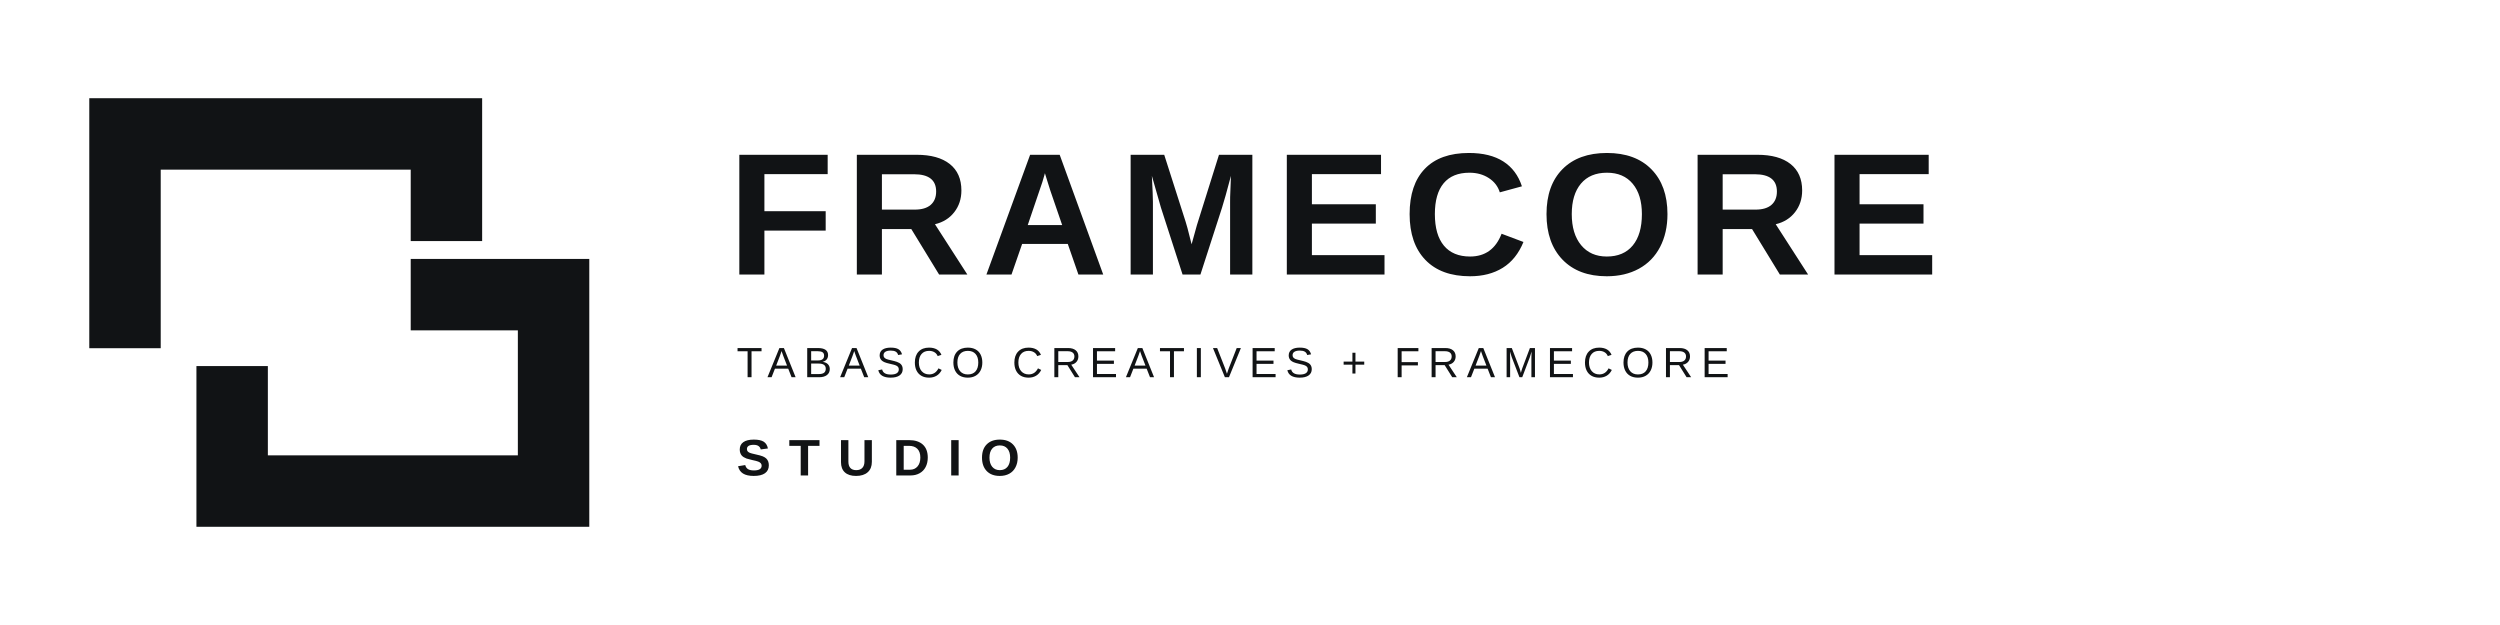
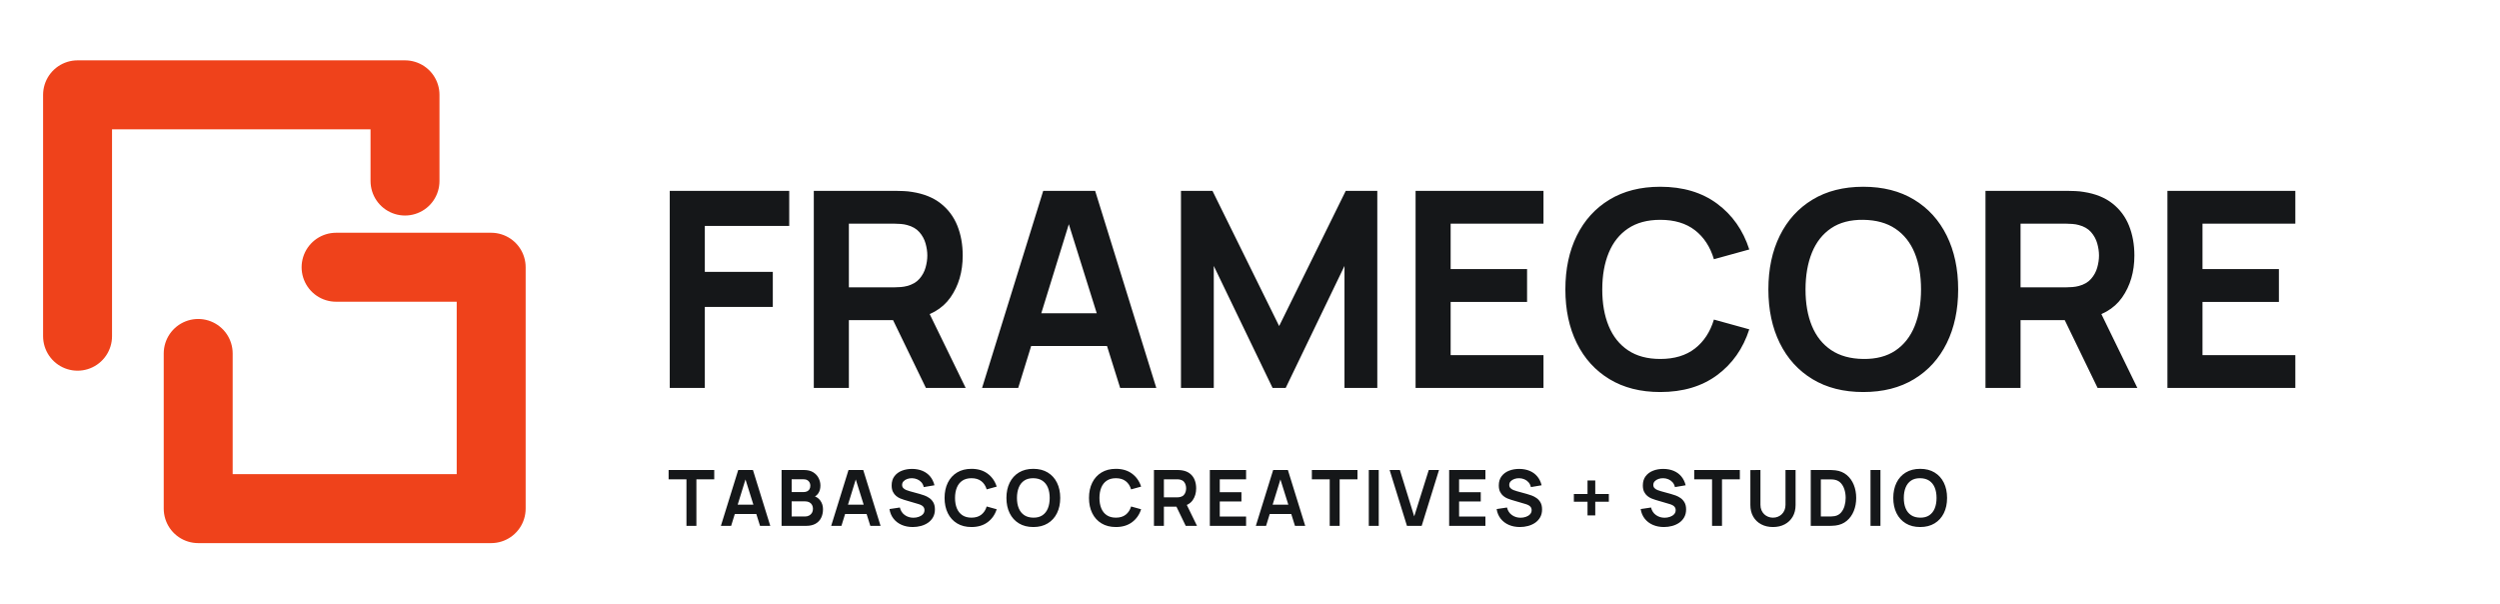
- <svg xmlns="http://www.w3.org/2000/svg" viewBox="0 0 1120 280" role="img" aria-labelledby="title">
-   <g transform="translate(24 12)" fill="#111315">
-     <path d="M16 32H192V96H160V64H48V144H16Z M64 152H96V192H208V136H160V104H240V224H64Z" />
+ <svg xmlns="http://www.w3.org/2000/svg" viewBox="0 0 1160 280" role="img">
+   <g transform="translate(4 12)">
+     <path fill="none" stroke="#EF421B" stroke-width="32" stroke-linecap="round" stroke-linejoin="round" d="M32 144V32H184V72 M88 152V224H224V112H152" />
  </g>
-   <g fill="#111315" font-family="Arial, Helvetica, sans-serif">
-     <text x="326" y="123" font-size="78" font-weight="700" letter-spacing="5">FRAMECORE</text>
-     <text x="330" y="169" font-size="19" letter-spacing="3.6">TABASCO CREATIVES + FRAMECORE</text>
-     <text x="330" y="213" font-size="23" font-weight="700" letter-spacing="8">STUDIO</text>
-   </g>
+   <path fill="#151719" d="M310.89 180.0V88.56H366.347V104.837H327.167V126.141H358.727V142.419H327.167V180.0Z M377.755 180.0V88.56H415.951Q417.284 88.56 419.467 88.655Q421.65 88.751 423.423 89.068Q431.482 90.317 436.689 94.415Q441.896 98.514 444.386 104.726Q446.875 110.938 446.875 118.553Q446.875 129.904 441.192 137.998Q435.509 146.091 423.571 148.007L416.501 148.546H394.033V180.0ZM429.794 180.0 411.76 142.789 428.439 139.36 448.251 180.0ZM394.033 133.317H415.252Q416.565 133.317 418.144 133.19Q419.724 133.063 421.073 132.692Q424.714 131.735 426.759 129.404Q428.804 127.073 429.627 124.162Q430.45 121.252 430.45 118.553Q430.45 115.855 429.627 112.944Q428.804 110.034 426.759 107.703Q424.714 105.372 421.073 104.414Q419.724 104.038 418.144 103.914Q416.565 103.79 415.252 103.79H394.033Z M455.861 180.0 484.245 88.56H508.354L536.739 180.0H519.964L494.447 98.657H497.792L472.635 180.0ZM472.286 160.559V145.35H520.419V160.559Z M548.189 180.0V88.56H562.816L593.761 151.287L624.675 88.56H639.323V179.989H624.093V123.39L596.799 180.0H590.713L563.419 123.39V180.0Z M657.092 180.0V88.56H716.465V103.79H673.369V124.861H708.845V140.09H673.369V164.77H716.465V180.0Z M770.672 181.905Q756.962 181.905 747.093 175.925Q737.224 169.946 731.924 159.214Q726.624 148.483 726.624 134.28Q726.624 120.077 731.924 109.346Q737.224 98.614 747.093 92.635Q756.962 86.655 770.672 86.655Q786.442 86.655 797.065 94.51Q807.688 102.366 811.99 115.749L795.575 120.278Q792.992 111.642 786.767 106.822Q780.541 102.001 770.672 102.001Q761.719 102.001 755.745 106.002Q749.77 110.002 746.765 117.259Q743.759 124.517 743.749 134.28Q743.738 144.043 746.744 151.298Q749.749 158.553 755.734 162.556Q761.719 166.559 770.672 166.559Q780.541 166.559 786.767 161.707Q792.992 156.854 795.575 148.282L811.99 152.811Q807.688 166.194 797.065 174.05Q786.442 181.905 770.672 181.905Z M864.906 181.905Q851.196 181.905 841.327 175.925Q831.458 169.946 826.158 159.214Q820.858 148.483 820.858 134.28Q820.858 120.077 826.158 109.346Q831.458 98.614 841.327 92.635Q851.196 86.655 864.906 86.655Q878.617 86.655 888.486 92.635Q898.355 98.614 903.655 109.346Q908.954 120.077 908.954 134.28Q908.954 148.483 903.655 159.214Q898.355 169.946 888.486 175.925Q878.617 181.905 864.906 181.905ZM864.906 166.559Q873.86 166.675 879.81 162.672Q885.761 158.669 888.737 151.356Q891.714 144.043 891.714 134.28Q891.714 124.517 888.737 117.318Q885.761 110.118 879.81 106.118Q873.86 102.117 864.906 102.001Q855.953 101.885 850.008 105.885Q844.063 109.886 841.086 117.201Q838.11 124.517 838.099 134.28Q838.088 144.043 841.065 151.24Q844.042 158.436 849.997 162.439Q855.953 166.443 864.906 166.559Z M921.633 180.0V88.56H959.828Q961.162 88.56 963.345 88.655Q965.528 88.751 967.3 89.068Q975.359 90.317 980.566 94.415Q985.773 98.514 988.263 104.726Q990.753 110.938 990.753 118.553Q990.753 129.904 985.07 137.998Q979.386 146.091 967.448 148.007L960.379 148.546H937.91V180.0ZM973.671 180.0 955.637 142.789 972.317 139.36 992.129 180.0ZM937.91 133.317H959.13Q960.442 133.317 962.022 133.19Q963.601 133.063 964.951 132.692Q968.591 131.735 970.636 129.404Q972.682 127.073 973.505 124.162Q974.327 121.252 974.327 118.553Q974.327 115.855 973.505 112.944Q972.682 110.034 970.636 107.703Q968.591 105.372 964.951 104.414Q963.601 104.038 962.022 103.914Q960.442 103.79 959.13 103.79H937.91Z M1006.088 180.0V88.56H1065.461V103.79H1022.365V124.861H1057.841V140.09H1022.365V164.77H1065.461V180.0Z" />
+   <path fill="#151719" d="M318.643 244.0V222.397H310.36V218.08H331.54V222.397H323.257V244.0Z M334.626 244.0 342.672 218.08H349.506L357.552 244.0H352.797L345.564 220.942H346.512L339.381 244.0ZM339.282 238.489V234.178H352.926V238.489Z M362.798 244.0V218.08H373.121Q375.818 218.08 377.518 219.162Q379.217 220.243 380.023 221.898Q380.828 223.552 380.828 225.277Q380.828 227.445 379.83 228.908Q378.832 230.371 377.102 230.875L377.096 229.978Q379.538 230.509 380.782 232.262Q382.025 234.014 382.025 236.224Q382.025 238.537 381.157 240.284Q380.29 242.03 378.546 243.015Q376.802 244.0 374.201 244.0ZM367.478 239.65H373.679Q374.743 239.65 375.577 239.21Q376.412 238.769 376.889 237.969Q377.366 237.169 377.366 236.071Q377.366 235.088 376.953 234.314Q376.539 233.539 375.726 233.083Q374.913 232.627 373.739 232.627H367.478ZM367.478 228.313H373.055Q373.935 228.313 374.631 227.99Q375.326 227.668 375.732 227.016Q376.139 226.365 376.139 225.367Q376.139 224.098 375.334 223.246Q374.529 222.394 373.055 222.394H367.478Z M385.822 244.0 393.868 218.08H400.702L408.748 244.0H403.993L396.76 220.942H397.708L390.577 244.0ZM390.478 238.489V234.178H404.122V238.489Z M423.687 244.54Q420.828 244.54 418.533 243.536Q416.238 242.533 414.762 240.662Q413.286 238.79 412.884 236.203L417.696 235.486Q418.25 237.754 419.991 238.988Q421.733 240.223 423.984 240.223Q425.279 240.223 426.459 239.816Q427.639 239.41 428.386 238.625Q429.132 237.839 429.132 236.704Q429.132 236.232 428.984 235.82Q428.836 235.408 428.527 235.065Q428.217 234.723 427.696 234.432Q427.175 234.141 426.429 233.911L419.718 231.934Q418.908 231.702 417.908 231.289Q416.907 230.877 415.995 230.137Q415.083 229.398 414.488 228.209Q413.892 227.02 413.892 225.235Q413.892 222.678 415.186 220.965Q416.48 219.253 418.652 218.405Q420.824 217.557 423.474 217.573Q426.144 217.606 428.243 218.493Q430.341 219.379 431.752 221.063Q433.163 222.748 433.767 225.166L428.79 226.015Q428.505 224.703 427.705 223.791Q426.906 222.88 425.782 222.402Q424.658 221.923 423.408 221.89Q422.183 221.857 421.122 222.237Q420.062 222.618 419.404 223.327Q418.746 224.037 418.746 225.001Q418.746 225.906 419.294 226.469Q419.843 227.033 420.669 227.373Q421.496 227.713 422.346 227.938L426.918 229.195Q427.899 229.459 429.104 229.895Q430.308 230.332 431.42 231.11Q432.531 231.887 433.253 233.157Q433.974 234.427 433.974 236.374Q433.974 238.427 433.121 239.967Q432.269 241.507 430.817 242.519Q429.365 243.531 427.519 244.035Q425.673 244.54 423.687 244.54Z M450.944 244.54Q447.058 244.54 444.26 242.845Q441.463 241.15 439.96 238.108Q438.458 235.066 438.458 231.04Q438.458 227.014 439.96 223.972Q441.463 220.93 444.26 219.235Q447.058 217.54 450.944 217.54Q455.414 217.54 458.425 219.767Q461.437 221.993 462.656 225.787L458.003 227.071Q457.271 224.623 455.506 223.257Q453.741 221.89 450.944 221.89Q448.406 221.89 446.713 223.024Q445.019 224.158 444.167 226.215Q443.315 228.273 443.312 231.04Q443.309 233.807 444.161 235.864Q445.013 237.92 446.71 239.055Q448.406 240.19 450.944 240.19Q453.741 240.19 455.506 238.814Q457.271 237.439 458.003 235.009L462.656 236.293Q461.437 240.087 458.425 242.313Q455.414 244.54 450.944 244.54Z M479.656 244.54Q475.77 244.54 472.972 242.845Q470.175 241.15 468.672 238.108Q467.17 235.066 467.17 231.04Q467.17 227.014 468.672 223.972Q470.175 220.93 472.972 219.235Q475.77 217.54 479.656 217.54Q483.543 217.54 486.34 219.235Q489.138 220.93 490.64 223.972Q492.142 227.014 492.142 231.04Q492.142 235.066 490.64 238.108Q489.138 241.15 486.34 242.845Q483.543 244.54 479.656 244.54ZM479.656 240.19Q482.194 240.223 483.881 239.088Q485.567 237.953 486.411 235.88Q487.255 233.807 487.255 231.04Q487.255 228.273 486.411 226.232Q485.567 224.191 483.881 223.057Q482.194 221.923 479.656 221.89Q477.118 221.857 475.433 222.991Q473.748 224.125 472.904 226.199Q472.06 228.273 472.057 231.04Q472.054 233.807 472.898 235.847Q473.742 237.887 475.43 239.022Q477.118 240.157 479.656 240.19Z  M517.982 244.54Q514.096 244.54 511.298 242.845Q508.501 241.15 506.998 238.108Q505.496 235.066 505.496 231.04Q505.496 227.014 506.998 223.972Q508.501 220.93 511.298 219.235Q514.096 217.54 517.982 217.54Q522.452 217.54 525.463 219.767Q528.475 221.993 529.694 225.787L525.041 227.071Q524.309 224.623 522.544 223.257Q520.779 221.89 517.982 221.89Q515.444 221.89 513.751 223.024Q512.057 224.158 511.205 226.215Q510.353 228.273 510.35 231.04Q510.347 233.807 511.199 235.864Q512.051 237.92 513.748 239.055Q515.444 240.19 517.982 240.19Q520.779 240.19 522.544 238.814Q524.309 237.439 525.041 235.009L529.694 236.293Q528.475 240.087 525.463 242.313Q522.452 244.54 517.982 244.54Z M535.648 244.0V218.08H546.475Q546.853 218.08 547.472 218.107Q548.091 218.134 548.593 218.224Q550.878 218.578 552.354 219.74Q553.83 220.902 554.535 222.663Q555.241 224.424 555.241 226.582Q555.241 229.8 553.63 232.094Q552.019 234.388 548.635 234.931L546.631 235.084H540.262V244.0ZM550.399 244.0 545.287 233.452 550.015 232.48 555.631 244.0ZM540.262 230.767H546.277Q546.649 230.767 547.097 230.731Q547.545 230.695 547.927 230.59Q548.959 230.318 549.539 229.658Q550.118 228.997 550.352 228.172Q550.585 227.347 550.585 226.582Q550.585 225.817 550.352 224.992Q550.118 224.167 549.539 223.506Q548.959 222.846 547.927 222.574Q547.545 222.468 547.097 222.432Q546.649 222.397 546.277 222.397H540.262Z M561.588 244.0V218.08H578.418V222.397H566.202V228.37H576.258V232.687H566.202V239.683H578.418V244.0Z M582.938 244.0 590.984 218.08H597.818L605.864 244.0H601.109L593.876 220.942H594.824L587.693 244.0ZM587.594 238.489V234.178H601.238V238.489Z M617.233 244.0V222.397H608.95V218.08H630.13V222.397H621.847V244.0Z M635.376 244.0V218.08H639.99V244.0Z M653.09 244.0 645.044 218.08H649.799L656.456 239.593L663.215 218.08H667.97L659.924 244.0Z M672.676 244.0V218.08H689.506V222.397H677.29V228.37H687.346V232.687H677.29V239.683H689.506V244.0Z M705.519 244.54Q702.66 244.54 700.365 243.536Q698.07 242.533 696.594 240.662Q695.118 238.79 694.716 236.203L699.528 235.486Q700.082 237.754 701.823 238.988Q703.565 240.223 705.816 240.223Q707.111 240.223 708.291 239.816Q709.471 239.41 710.218 238.625Q710.964 237.839 710.964 236.704Q710.964 236.232 710.816 235.82Q710.668 235.408 710.359 235.065Q710.049 234.723 709.528 234.432Q709.007 234.141 708.261 233.911L701.55 231.934Q700.74 231.702 699.74 231.289Q698.739 230.877 697.827 230.137Q696.915 229.398 696.32 228.209Q695.724 227.02 695.724 225.235Q695.724 222.678 697.018 220.965Q698.312 219.253 700.484 218.405Q702.656 217.557 705.306 217.573Q707.976 217.606 710.075 218.493Q712.173 219.379 713.584 221.063Q714.995 222.748 715.599 225.166L710.622 226.015Q710.337 224.703 709.537 223.791Q708.738 222.88 707.614 222.402Q706.49 221.923 705.24 221.89Q704.015 221.857 702.954 222.237Q701.894 222.618 701.236 223.327Q700.578 224.037 700.578 225.001Q700.578 225.906 701.126 226.469Q701.675 227.033 702.501 227.373Q703.328 227.713 704.178 227.938L708.75 229.195Q709.731 229.459 710.936 229.895Q712.14 230.332 713.252 231.11Q714.363 231.887 715.085 233.157Q715.806 234.427 715.806 236.374Q715.806 238.427 714.953 239.967Q714.101 241.507 712.649 242.519Q711.197 243.531 709.351 244.035Q707.505 244.54 705.519 244.54Z  M736.906 239.155V232.819H730.57V229.228H736.906V222.925H740.497V229.228H746.8V232.819H740.497V239.155Z  M772.379 244.54Q769.52 244.54 767.225 243.536Q764.93 242.533 763.454 240.662Q761.978 238.79 761.576 236.203L766.388 235.486Q766.942 237.754 768.683 238.988Q770.425 240.223 772.676 240.223Q773.971 240.223 775.151 239.816Q776.331 239.41 777.078 238.625Q777.824 237.839 777.824 236.704Q777.824 236.232 777.676 235.82Q777.528 235.408 777.219 235.065Q776.909 234.723 776.388 234.432Q775.867 234.141 775.121 233.911L768.41 231.934Q767.6 231.702 766.6 231.289Q765.599 230.877 764.687 230.137Q763.775 229.398 763.18 228.209Q762.584 227.02 762.584 225.235Q762.584 222.678 763.878 220.965Q765.172 219.253 767.344 218.405Q769.516 217.557 772.166 217.573Q774.836 217.606 776.935 218.493Q779.033 219.379 780.444 221.063Q781.855 222.748 782.459 225.166L777.482 226.015Q777.197 224.703 776.397 223.791Q775.598 222.88 774.474 222.402Q773.35 221.923 772.1 221.89Q770.875 221.857 769.814 222.237Q768.754 222.618 768.096 223.327Q767.438 224.037 767.438 225.001Q767.438 225.906 767.986 226.469Q768.535 227.033 769.361 227.373Q770.188 227.713 771.038 227.938L775.61 229.195Q776.591 229.459 777.796 229.895Q779 230.332 780.112 231.11Q781.223 231.887 781.945 233.157Q782.666 234.427 782.666 236.374Q782.666 238.427 781.813 239.967Q780.961 241.507 779.509 242.519Q778.057 243.531 776.211 244.035Q774.365 244.54 772.379 244.54Z M794.713 244.0V222.397H786.43V218.08H807.61V222.397H799.327V244.0Z M822.99 244.54Q819.879 244.54 817.515 243.276Q815.151 242.012 813.824 239.718Q812.496 237.424 812.496 234.325V218.113L817.176 218.08V234.25Q817.176 235.621 817.64 236.718Q818.103 237.815 818.911 238.595Q819.719 239.374 820.772 239.785Q821.826 240.196 822.99 240.196Q824.187 240.196 825.241 239.777Q826.294 239.357 827.094 238.578Q827.893 237.799 828.349 236.702Q828.804 235.604 828.804 234.25V218.08H833.484V234.325Q833.484 237.422 832.157 239.717Q830.829 242.011 828.465 243.275Q826.101 244.54 822.99 244.54Z M840.524 244.0V218.08H848.846Q849.166 218.08 850.126 218.098Q851.086 218.116 851.972 218.227Q855.082 218.608 857.235 220.406Q859.388 222.205 860.504 224.975Q861.62 227.745 861.62 231.04Q861.62 234.337 860.504 237.107Q859.388 239.877 857.235 241.674Q855.082 243.472 851.972 243.853Q851.087 243.963 850.125 243.981Q849.163 244.0 848.846 244.0ZM845.213 239.65H848.846Q849.364 239.65 850.195 239.621Q851.027 239.591 851.687 239.467Q853.451 239.117 854.562 237.851Q855.674 236.584 856.203 234.785Q856.733 232.985 856.733 231.04Q856.733 229.012 856.187 227.213Q855.641 225.414 854.521 224.18Q853.401 222.946 851.687 222.613Q851.027 222.472 850.193 222.451Q849.359 222.43 848.846 222.43H845.213Z M868.264 244.0V218.08H872.878V244.0Z M891.318 244.54Q887.432 244.54 884.634 242.845Q881.837 241.15 880.334 238.108Q878.832 235.066 878.832 231.04Q878.832 227.014 880.334 223.972Q881.837 220.93 884.634 219.235Q887.432 217.54 891.318 217.54Q895.205 217.54 898.002 219.235Q900.8 220.93 902.302 223.972Q903.804 227.014 903.804 231.04Q903.804 235.066 902.302 238.108Q900.8 241.15 898.002 242.845Q895.205 244.54 891.318 244.54ZM891.318 240.19Q893.856 240.223 895.543 239.088Q897.229 237.953 898.073 235.88Q898.917 233.807 898.917 231.04Q898.917 228.273 898.073 226.232Q897.229 224.191 895.543 223.057Q893.856 221.923 891.318 221.89Q888.78 221.857 887.095 222.991Q885.41 224.125 884.566 226.199Q883.722 228.273 883.719 231.04Q883.716 233.807 884.56 235.847Q885.404 237.887 887.092 239.022Q888.78 240.157 891.318 240.19Z" />
</svg>
